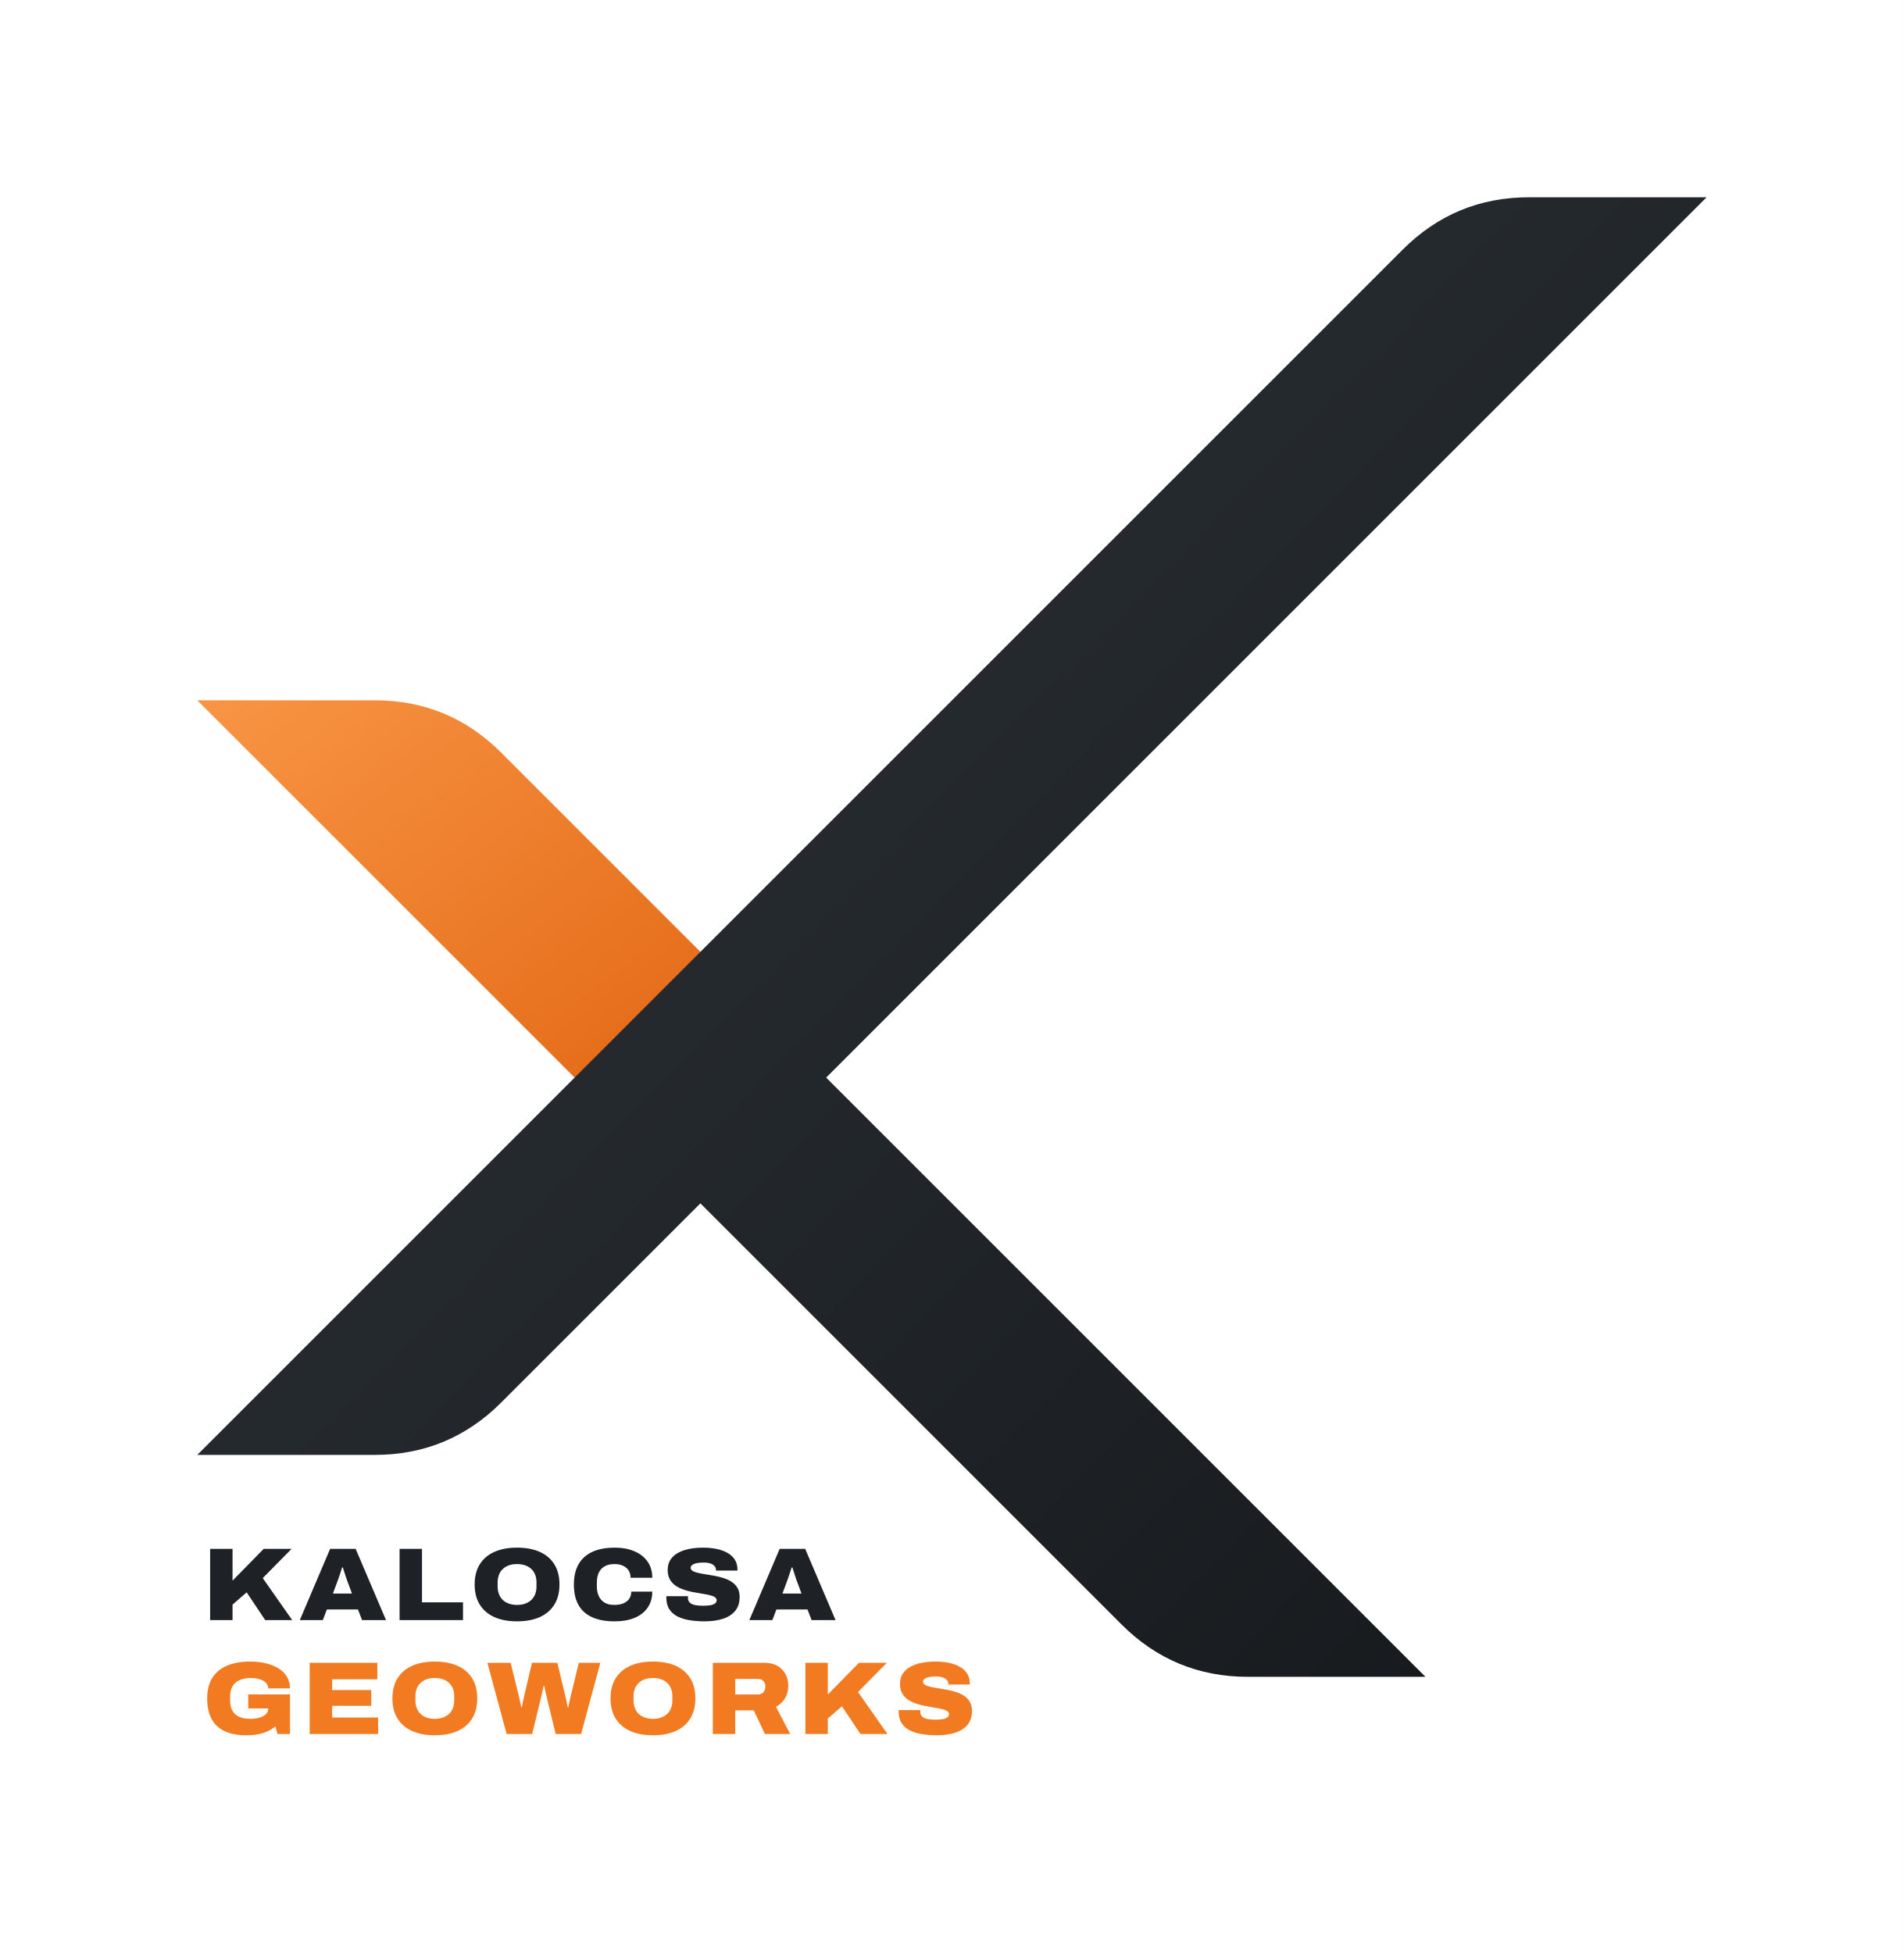
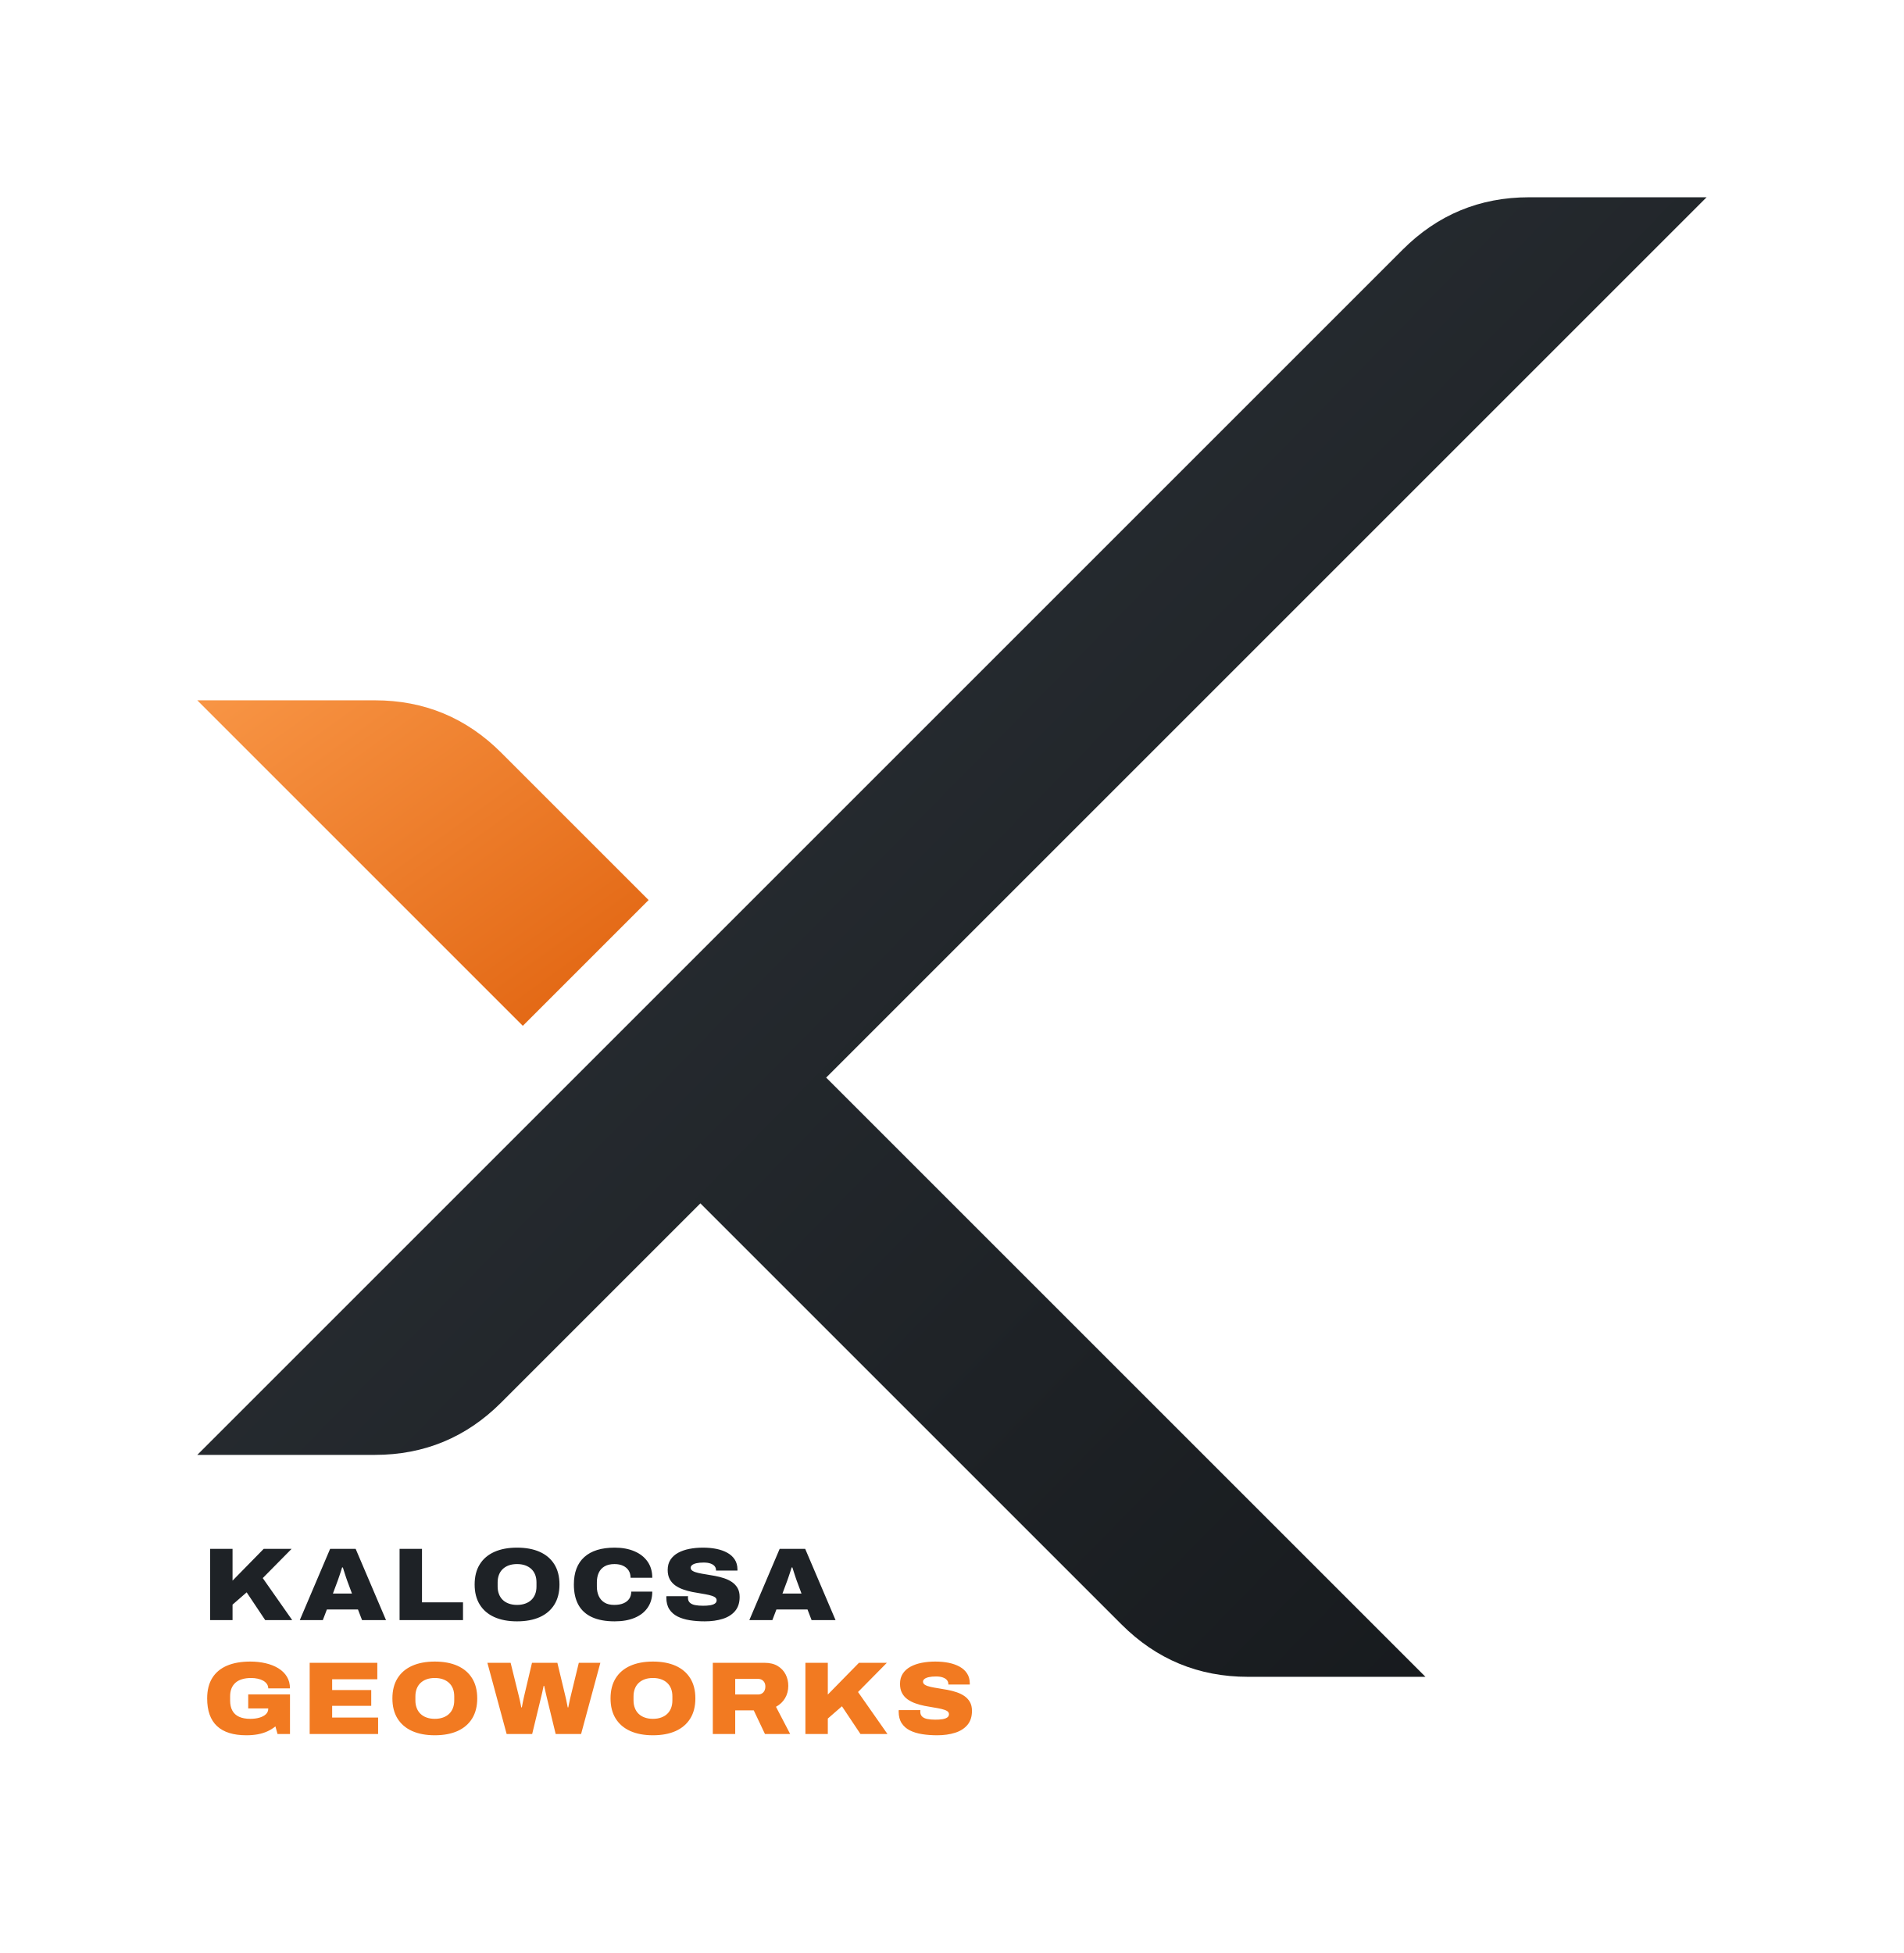
<svg xmlns="http://www.w3.org/2000/svg" viewBox="0 0 386.0 396.0" role="img" aria-label="Kalocsa GeoWorks">
  <defs>
    <linearGradient id="kgF27A21" x1="0" y1="0" x2="1" y2="1">
      <stop offset="0" stop-color="#F89545" />
      <stop offset="1" stop-color="#E0620E" />
    </linearGradient>
    <linearGradient id="kg1E2226" gradientUnits="userSpaceOnUse" x1="0" y1="0" x2="102" y2="100">
      <stop offset="0" stop-color="#30363C" />
      <stop offset="1" stop-color="#15181B" />
    </linearGradient>
    <linearGradient id="kgF2F3F4" gradientUnits="userSpaceOnUse" x1="0" y1="0" x2="102" y2="100">
      <stop offset="0" stop-color="#FFFFFF" />
      <stop offset="1" stop-color="#D3D8DD" />
    </linearGradient>
  </defs>
  <g transform="translate(40 40)">
    <rect width="386.0" height="396.0" x="-40" y="-40" fill="#FFFFFF" />
    <g transform="translate(0.00 0.00) scale(3.0)">
-       <path d="M0.00 34.00L12.00 34.00Q17.00 34.00 20.54 37.54L38.25 55.25L29.75 63.75Z" fill="url(#kgF27A21)" />
+       <path d="M0.00 34.00L12.00 34.00Q17.00 34.00 20.54 37.54L30.50 47.50L22.00 56.00Z" fill="url(#kgF27A21)" />
      <path d="M29.75 63.75L38.25 55.25L83.00 100.00L71.00 100.00Q66.00 100.00 62.46 96.46Z" fill="url(#kg1E2226)" />
      <path d="M0.00 85.00L12.00 85.00Q17.00 85.00 20.54 81.46L102.00 0.00L90.00 0.00Q85.00 0.00 81.46 3.54Z" fill="url(#kg1E2226)" />
    </g>
    <g transform="translate(1 288.5) scale(0.7)">
      <path d="M2.29 0V-20.63H8.78V-11.43L17.8 -20.63H25.88L17.53 -12.17L26.06 0H18.24L12.87 -8.04L8.78 -4.48V0ZM28.26 0 37.04 -20.63H44.44L53.23 0H46.29L45.11 -3.07H36.1L34.93 0ZM37.85 -7.69H43.37L41.98 -11.43Q41.87 -11.73 41.71 -12.21Q41.54 -12.68 41.37 -13.24Q41.19 -13.79 41.02 -14.33Q40.86 -14.86 40.73 -15.25H40.51Q40.35 -14.71 40.12 -14.01Q39.89 -13.32 39.66 -12.63Q39.43 -11.94 39.24 -11.42ZM57.16 0V-20.63H63.65V-5.14H75.53V0ZM91.17 0.36Q87.37 0.36 84.61 -0.87Q81.86 -2.11 80.38 -4.49Q78.9 -6.88 78.9 -10.31Q78.9 -13.77 80.38 -16.15Q81.86 -18.53 84.61 -19.76Q87.37 -20.99 91.17 -20.99Q95.02 -20.99 97.77 -19.76Q100.51 -18.53 101.99 -16.15Q103.47 -13.77 103.47 -10.31Q103.47 -6.88 101.99 -4.49Q100.51 -2.11 97.77 -0.87Q95.02 0.36 91.17 0.36ZM91.18 -4.4Q92.5 -4.4 93.55 -4.78Q94.6 -5.15 95.33 -5.85Q96.06 -6.55 96.44 -7.54Q96.81 -8.52 96.81 -9.72V-10.94Q96.81 -12.13 96.44 -13.12Q96.06 -14.1 95.33 -14.79Q94.6 -15.48 93.55 -15.86Q92.5 -16.23 91.18 -16.23Q89.86 -16.23 88.81 -15.86Q87.76 -15.48 87.04 -14.79Q86.31 -14.1 85.94 -13.12Q85.56 -12.13 85.56 -10.94V-9.72Q85.56 -8.52 85.94 -7.54Q86.31 -6.55 87.04 -5.85Q87.76 -5.15 88.81 -4.78Q89.86 -4.4 91.18 -4.4ZM119.45 0.36Q115.54 0.36 112.91 -0.84Q110.28 -2.04 108.96 -4.41Q107.64 -6.79 107.64 -10.32Q107.64 -15.54 110.66 -18.26Q113.68 -20.99 119.47 -20.99Q122.7 -20.99 125.15 -19.95Q127.6 -18.92 128.98 -16.96Q130.35 -15.01 130.35 -12.27H124.06Q124.06 -13.48 123.5 -14.37Q122.93 -15.25 121.89 -15.74Q120.85 -16.23 119.41 -16.23Q117.65 -16.23 116.52 -15.56Q115.38 -14.89 114.84 -13.7Q114.3 -12.51 114.3 -10.94V-9.7Q114.3 -8.16 114.85 -6.96Q115.4 -5.76 116.51 -5.08Q117.61 -4.4 119.33 -4.4Q120.91 -4.4 122.01 -4.87Q123.1 -5.33 123.68 -6.19Q124.26 -7.06 124.26 -8.25H130.35Q130.35 -5.58 129.04 -3.65Q127.73 -1.71 125.29 -0.68Q122.85 0.36 119.45 0.36ZM145.55 0.36Q143.23 0.36 141.22 0.04Q139.2 -0.28 137.68 -1.04Q136.15 -1.81 135.28 -3.15Q134.42 -4.49 134.42 -6.52Q134.42 -6.59 134.42 -6.7Q134.42 -6.81 134.45 -6.93H140.72Q140.69 -6.81 140.69 -6.7Q140.68 -6.58 140.68 -6.48Q140.68 -5.57 141.22 -5.06Q141.76 -4.54 142.75 -4.35Q143.73 -4.16 145.01 -4.16Q145.55 -4.16 146.12 -4.19Q146.68 -4.22 147.19 -4.31Q147.7 -4.41 148.11 -4.58Q148.52 -4.76 148.76 -5.04Q148.99 -5.32 148.99 -5.73Q148.99 -6.34 148.4 -6.69Q147.8 -7.04 146.79 -7.27Q145.77 -7.5 144.51 -7.7Q143.25 -7.9 141.9 -8.16Q140.55 -8.43 139.29 -8.88Q138.03 -9.32 137.01 -10.04Q136 -10.76 135.4 -11.86Q134.81 -12.96 134.81 -14.53Q134.81 -16.27 135.62 -17.5Q136.43 -18.73 137.84 -19.5Q139.26 -20.27 141.1 -20.63Q142.95 -20.99 145.01 -20.99Q147.11 -20.99 148.91 -20.63Q150.72 -20.26 152.09 -19.5Q153.46 -18.74 154.23 -17.55Q155 -16.36 155.02 -14.71V-14.34H148.81V-14.5Q148.81 -15.1 148.43 -15.59Q148.05 -16.08 147.26 -16.37Q146.47 -16.67 145.25 -16.67Q143.99 -16.67 143.14 -16.48Q142.29 -16.28 141.88 -15.94Q141.47 -15.59 141.47 -15.18Q141.47 -14.59 142.06 -14.24Q142.66 -13.88 143.67 -13.66Q144.69 -13.43 145.95 -13.24Q147.2 -13.04 148.56 -12.79Q149.91 -12.54 151.17 -12.12Q152.43 -11.7 153.45 -11.01Q154.46 -10.31 155.06 -9.27Q155.65 -8.23 155.65 -6.71Q155.65 -4.2 154.34 -2.64Q153.02 -1.07 150.74 -0.36Q148.46 0.36 145.55 0.36ZM158.46 0 167.24 -20.63H174.64L183.43 0H176.49L175.31 -3.07H166.3L165.13 0ZM168.05 -7.69H173.57L172.18 -11.43Q172.07 -11.73 171.91 -12.21Q171.74 -12.68 171.57 -13.24Q171.39 -13.79 171.22 -14.33Q171.06 -14.86 170.93 -15.25H170.71Q170.55 -14.71 170.32 -14.01Q170.09 -13.32 169.86 -12.63Q169.63 -11.94 169.44 -11.42Z" fill="#1E2226" />
      <path transform="translate(0 33)" d="M12.78 0.36Q7.13 0.36 4.28 -2.3Q1.43 -4.96 1.43 -10.31Q1.43 -13.86 2.9 -16.23Q4.37 -18.6 7.17 -19.8Q9.96 -20.99 13.91 -20.99Q16.29 -20.99 18.37 -20.5Q20.45 -20.02 22.04 -19.05Q23.63 -18.08 24.52 -16.62Q25.41 -15.16 25.41 -13.22H19.12Q19.12 -13.94 18.73 -14.5Q18.33 -15.07 17.64 -15.46Q16.95 -15.84 16.06 -16.03Q15.17 -16.23 14.18 -16.23Q12.68 -16.23 11.54 -15.88Q10.39 -15.54 9.63 -14.85Q8.86 -14.17 8.47 -13.19Q8.08 -12.21 8.08 -10.93V-9.7Q8.08 -7.94 8.74 -6.76Q9.39 -5.58 10.69 -4.99Q12 -4.4 13.92 -4.4Q15.38 -4.4 16.56 -4.74Q17.74 -5.08 18.43 -5.73Q19.12 -6.39 19.12 -7.28V-7.42H13.32V-11.47H25.42V0H21.81L21.2 -2.21Q20.15 -1.36 18.88 -0.78Q17.61 -0.2 16.1 0.08Q14.59 0.36 12.78 0.36ZM31.12 0V-20.63H50.71V-15.86H37.63V-12.74H48.95V-8.17H37.63V-4.77H50.94V0ZM67.35 0.36Q63.55 0.36 60.79 -0.87Q58.04 -2.11 56.56 -4.49Q55.08 -6.88 55.08 -10.31Q55.08 -13.77 56.56 -16.15Q58.04 -18.53 60.79 -19.76Q63.55 -20.99 67.35 -20.99Q71.2 -20.99 73.95 -19.76Q76.69 -18.53 78.17 -16.15Q79.65 -13.77 79.65 -10.31Q79.65 -6.88 78.17 -4.49Q76.69 -2.11 73.95 -0.87Q71.2 0.36 67.35 0.36ZM67.36 -4.4Q68.68 -4.4 69.73 -4.78Q70.78 -5.15 71.51 -5.85Q72.24 -6.55 72.62 -7.54Q72.99 -8.52 72.99 -9.72V-10.94Q72.99 -12.13 72.62 -13.12Q72.24 -14.1 71.51 -14.79Q70.78 -15.48 69.73 -15.86Q68.68 -16.23 67.36 -16.23Q66.04 -16.23 64.99 -15.86Q63.94 -15.48 63.22 -14.79Q62.49 -14.1 62.12 -13.12Q61.74 -12.13 61.74 -10.94V-9.72Q61.74 -8.52 62.12 -7.54Q62.49 -6.55 63.22 -5.85Q63.94 -5.15 64.99 -4.78Q66.04 -4.4 67.36 -4.4ZM88.17 0 82.59 -20.63H89.32L91.73 -10.87Q91.85 -10.43 91.97 -9.86Q92.09 -9.28 92.21 -8.71Q92.33 -8.14 92.4 -7.72H92.57Q92.63 -8.03 92.71 -8.45Q92.79 -8.86 92.87 -9.29Q92.95 -9.72 93.05 -10.14Q93.14 -10.56 93.21 -10.87L95.51 -20.63H102.86L105.2 -10.87Q105.3 -10.48 105.42 -9.91Q105.54 -9.35 105.65 -8.76Q105.77 -8.17 105.86 -7.72H106.02Q106.08 -8.05 106.17 -8.46Q106.26 -8.87 106.35 -9.3Q106.43 -9.73 106.53 -10.14Q106.62 -10.54 106.7 -10.87L109.07 -20.63H115.31L109.73 0H102.37L99.67 -11.13Q99.57 -11.57 99.45 -12.09Q99.32 -12.62 99.22 -13.11Q99.11 -13.61 99.04 -13.95H98.88Q98.8 -13.57 98.69 -13.05Q98.58 -12.53 98.47 -12.03Q98.35 -11.52 98.26 -11.13L95.56 0ZM130.53 0.36Q126.73 0.36 123.97 -0.87Q121.22 -2.11 119.74 -4.49Q118.26 -6.88 118.26 -10.31Q118.26 -13.77 119.74 -16.15Q121.22 -18.53 123.97 -19.76Q126.73 -20.99 130.53 -20.99Q134.38 -20.99 137.13 -19.76Q139.87 -18.53 141.35 -16.15Q142.83 -13.77 142.83 -10.31Q142.83 -6.88 141.35 -4.49Q139.87 -2.11 137.13 -0.87Q134.38 0.36 130.53 0.36ZM130.54 -4.4Q131.86 -4.4 132.91 -4.78Q133.96 -5.15 134.69 -5.85Q135.42 -6.55 135.8 -7.54Q136.17 -8.52 136.17 -9.72V-10.94Q136.17 -12.13 135.8 -13.12Q135.42 -14.1 134.69 -14.79Q133.96 -15.48 132.91 -15.86Q131.86 -16.23 130.54 -16.23Q129.22 -16.23 128.17 -15.86Q127.12 -15.48 126.4 -14.79Q125.67 -14.1 125.3 -13.12Q124.92 -12.13 124.92 -10.94V-9.72Q124.92 -8.52 125.3 -7.54Q125.67 -6.55 126.4 -5.85Q127.12 -5.15 128.17 -4.78Q129.22 -4.4 130.54 -4.4ZM147.88 0V-20.63H162.85Q165.14 -20.63 166.67 -19.71Q168.2 -18.78 168.97 -17.27Q169.74 -15.76 169.74 -13.97Q169.74 -11.97 168.81 -10.39Q167.89 -8.82 166.18 -7.89L170.29 0H162.99L159.74 -6.85H154.37V0ZM154.37 -11.45H160.98Q161.91 -11.45 162.51 -12.07Q163.1 -12.7 163.1 -13.75Q163.1 -14.44 162.83 -14.93Q162.56 -15.42 162.09 -15.7Q161.62 -15.97 160.98 -15.97H154.37ZM174.7 0V-20.63H181.19V-11.43L190.21 -20.63H198.29L189.94 -12.17L198.47 0H190.65L185.28 -8.04L181.19 -4.48V0ZM212.84 0.36Q210.52 0.36 208.51 0.04Q206.49 -0.28 204.97 -1.04Q203.44 -1.81 202.57 -3.15Q201.71 -4.49 201.71 -6.52Q201.71 -6.59 201.71 -6.7Q201.71 -6.81 201.74 -6.93H208.01Q207.98 -6.81 207.98 -6.7Q207.97 -6.58 207.97 -6.48Q207.97 -5.57 208.51 -5.06Q209.05 -4.54 210.04 -4.35Q211.02 -4.16 212.3 -4.16Q212.84 -4.16 213.41 -4.19Q213.97 -4.22 214.48 -4.31Q214.99 -4.41 215.4 -4.58Q215.81 -4.76 216.05 -5.04Q216.28 -5.32 216.28 -5.73Q216.28 -6.34 215.69 -6.69Q215.09 -7.04 214.08 -7.27Q213.06 -7.5 211.8 -7.7Q210.54 -7.9 209.19 -8.16Q207.84 -8.43 206.58 -8.88Q205.32 -9.32 204.3 -10.04Q203.29 -10.76 202.69 -11.86Q202.1 -12.96 202.1 -14.53Q202.1 -16.27 202.91 -17.5Q203.72 -18.73 205.13 -19.5Q206.55 -20.27 208.39 -20.63Q210.24 -20.99 212.3 -20.99Q214.4 -20.99 216.2 -20.63Q218.01 -20.26 219.38 -19.5Q220.75 -18.74 221.52 -17.55Q222.29 -16.36 222.31 -14.71V-14.34H216.1V-14.5Q216.1 -15.1 215.72 -15.59Q215.34 -16.08 214.55 -16.37Q213.76 -16.67 212.54 -16.67Q211.28 -16.67 210.43 -16.48Q209.58 -16.28 209.17 -15.94Q208.76 -15.59 208.76 -15.18Q208.76 -14.59 209.35 -14.24Q209.95 -13.88 210.96 -13.66Q211.98 -13.43 213.24 -13.24Q214.49 -13.04 215.85 -12.79Q217.2 -12.54 218.46 -12.12Q219.72 -11.7 220.74 -11.01Q221.75 -10.31 222.35 -9.27Q222.94 -8.23 222.94 -6.71Q222.94 -4.2 221.63 -2.64Q220.31 -1.07 218.03 -0.36Q215.75 0.36 212.84 0.36Z" fill="#F27A21" />
    </g>
  </g>
</svg>
